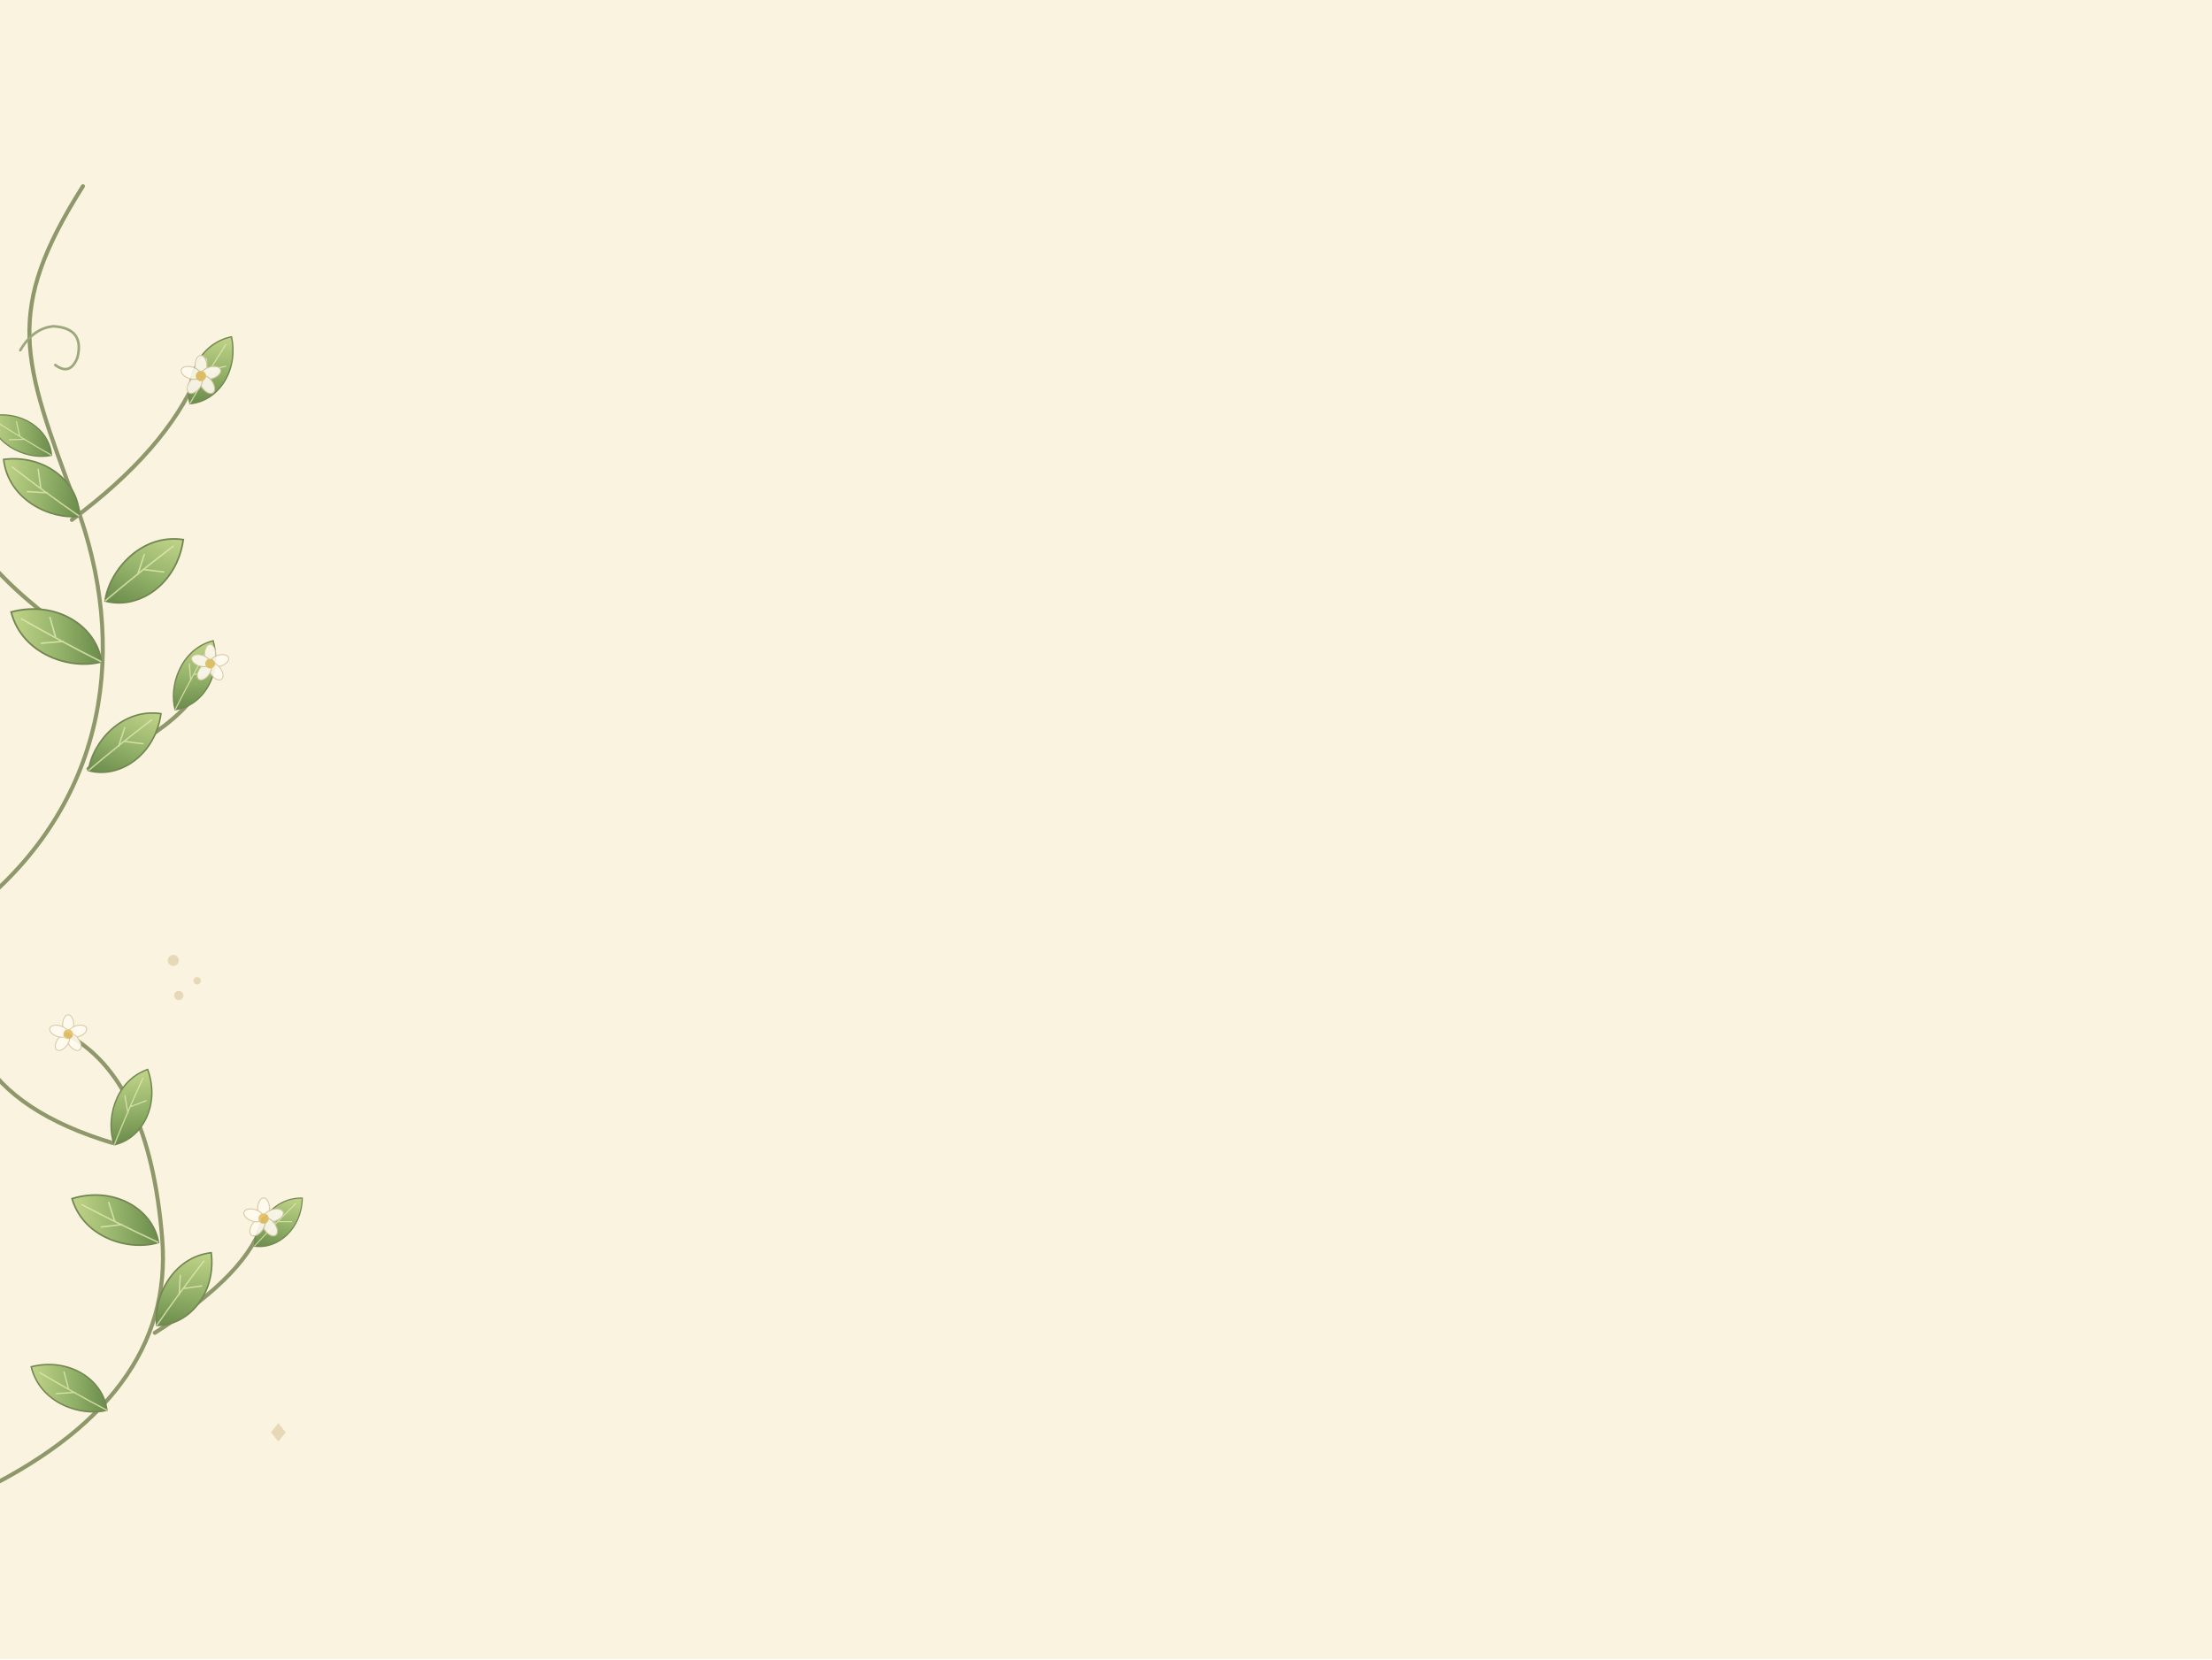
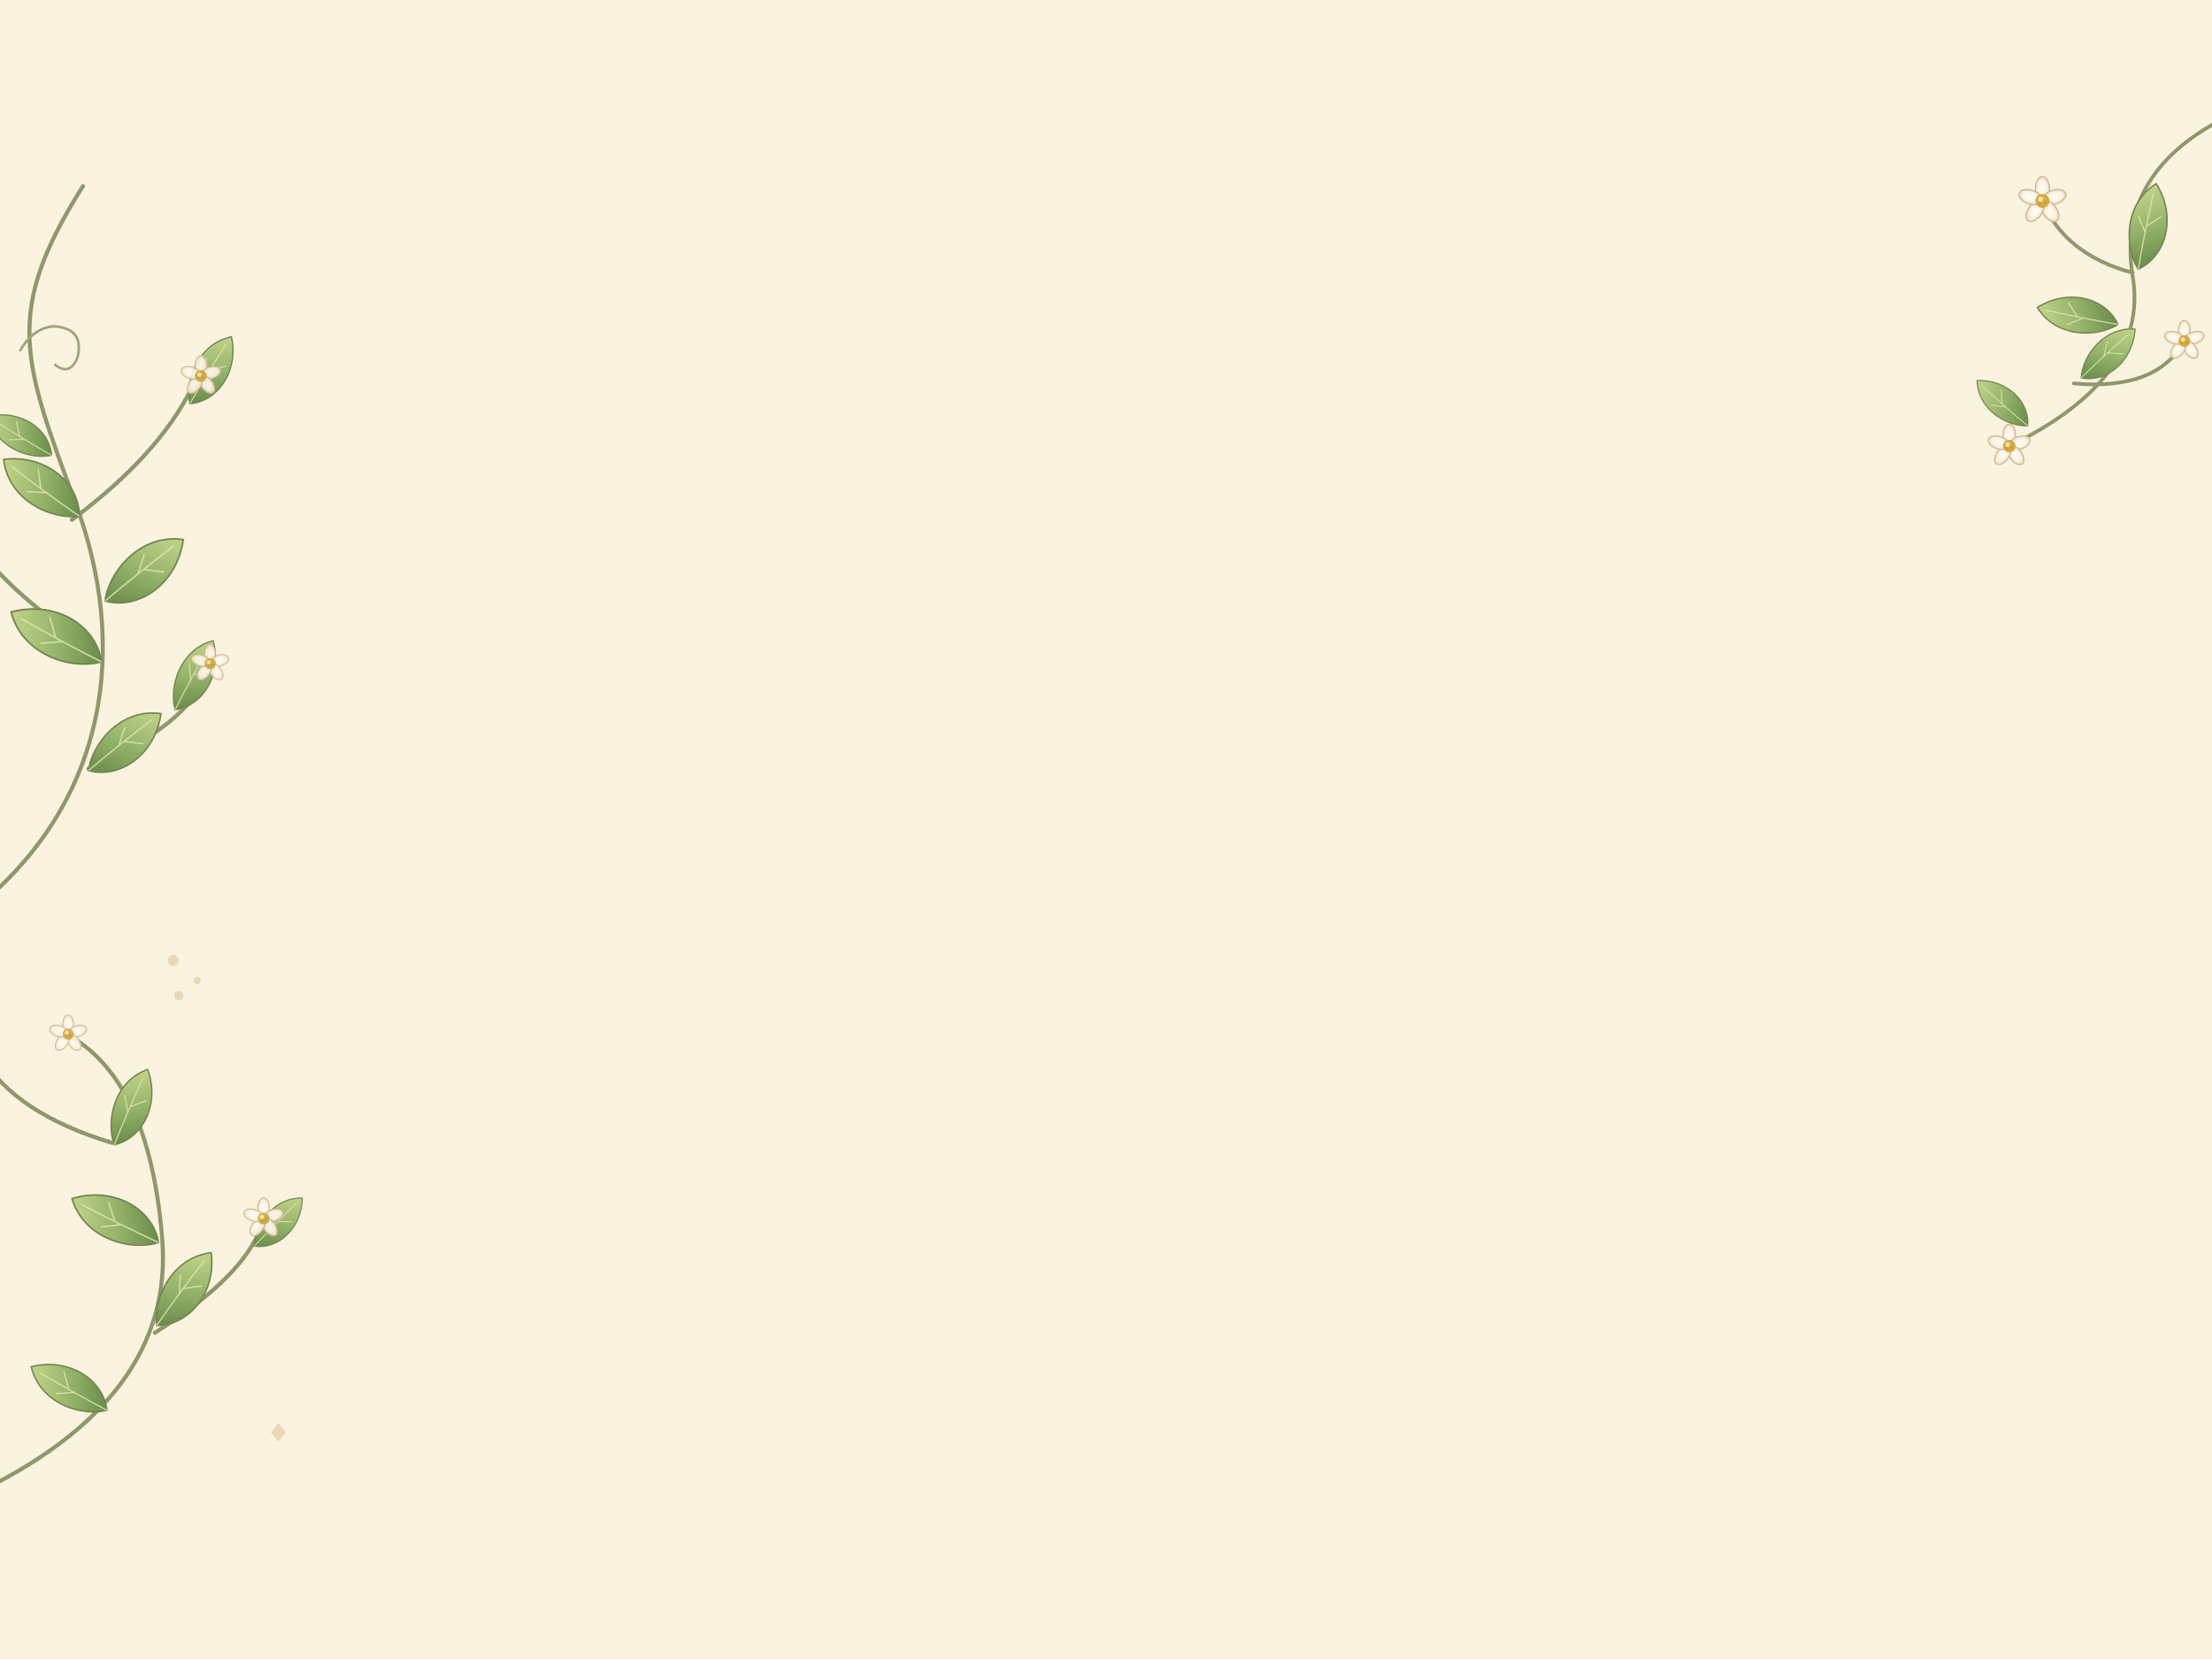
<svg xmlns="http://www.w3.org/2000/svg" viewBox="0 0 1200 900">
  <defs>
    <linearGradient id="leaf" x1="0" y1="0" x2="1" y2="1">
      <stop stop-color="#c3d68a" />
      <stop offset=".5" stop-color="#96b46b" />
      <stop offset="1" stop-color="#668848" />
    </linearGradient>
    <linearGradient id="leafLight">
      <stop stop-color="#e1e8b1" />
      <stop offset="1" stop-color="#9ab977" />
    </linearGradient>
    <g id="sprig-leaf">
      <path d="M0 0C-19-6-40-31-31-58C-3-49 10-21 0 0Z" fill="url(#leaf)" stroke="#728652" stroke-width="1.1" />
      <path d="M0 0Q-14-24-28-51M-13-24l-13-7M-16-29l4-13" fill="none" stroke="#e0e7b0" stroke-width="1" opacity=".8" />
    </g>
+     <radialGradient id="petal">
+       <stop stop-color="#fffdf6" />
+       <stop offset=".65" stop-color="#fff3e4" />
+       <stop offset="1" stop-color="#e9d7ba" />
+     </radialGradient>
    <g id="flower">
-       <g fill="#fffaf0" stroke="#d3c6a2" stroke-width=".7">
+       <g fill="url(#petal)" stroke="#cbb88f" stroke-width=".7">
        <ellipse cy="-7" rx="4" ry="7" />
        <ellipse cy="-7" rx="4" ry="7" transform="rotate(72)" />
        <ellipse cy="-7" rx="4" ry="7" transform="rotate(144)" />
        <ellipse cy="-7" rx="4" ry="7" transform="rotate(216)" />
        <ellipse cy="-7" rx="4" ry="7" transform="rotate(288)" />
      </g>
-       <circle r="3.5" fill="#e3bf66" />
+       <circle r="4" fill="#d5a946" />
+       <circle cx="-1" cy="-1" r="1.5" fill="#fbe7a0" />
+       <g fill="#b28636">
+         <circle cx="1.5" cy="1" r=".5" />
+         <circle cx="-1.5" cy="1.5" r=".5" />
+       </g>
    </g>
  </defs>
  <rect width="1200" height="900" fill="#faf3df" />
  <g fill="none" stroke-linecap="round">
    <path d="M-10 490C58 433 70 351 41 273S2 169 45 101M39 282Q90 244 107 204M51 352Q11 326-9 301M48 417Q107 391 114 360M-15 811Q95 759 88 672T36 561M84 723Q136 690 143 661M61 620Q8 604-10 573" stroke="#8f986b" stroke-width="2.2" />
    <path d="M11 190Q18 178 29 177Q46 178 42 194Q38 204 30 198" stroke="#9ca77b" stroke-width="1.4" />
  </g>
  <g>
    <use href="#sprig-leaf" transform="translate(43 280) rotate(-25) scale(.78)" />
    <use href="#sprig-leaf" transform="translate(57 326) rotate(80) scale(.82)" />
    <use href="#sprig-leaf" transform="translate(55 359) rotate(-33) scale(.85)" />
    <use href="#sprig-leaf" transform="translate(48 418) rotate(80) scale(.76)" />
    <use href="#sprig-leaf" transform="translate(103 219) rotate(60) scale(.65)" />
    <use href="#sprig-leaf" transform="translate(28 247) rotate(-30) scale(.61)" />
    <use href="#sprig-leaf" transform="translate(95 385) rotate(57) scale(.65)" />
    <use href="#sprig-leaf" transform="translate(85 719) rotate(65) scale(.75)" />
    <use href="#sprig-leaf" transform="translate(86 674) rotate(-35) scale(.8)" />
    <use href="#sprig-leaf" transform="translate(62 621) rotate(52) scale(.68)" />
    <use href="#sprig-leaf" transform="translate(58 765) rotate(-32) scale(.72)" />
    <use href="#sprig-leaf" transform="translate(138 676) rotate(73) scale(.56)" />
  </g>
  <g opacity=".9">
    <use href="#flower" transform="translate(109 204) scale(.8)" />
    <use href="#flower" transform="translate(114 360) scale(.75)" />
    <use href="#flower" transform="translate(37 561) scale(.75)" />
    <use href="#flower" transform="translate(143 661) scale(.8)" />
  </g>
  <g fill="#cbb17a" opacity=".4">
    <circle cx="94" cy="521" r="3" />
    <circle cx="107" cy="532" r="2" />
    <circle cx="97" cy="540" r="2.5" />
    <path d="M151 772l4 5-4 5-4-5Z" />
  </g>
+   <g fill="none" stroke="#8f986b" stroke-width="2" stroke-linecap="round">
+     <path d="M1205 65Q1148 95 1157 150T1090 242M1157 148Q1120 138 1108 109M1125 208Q1170 212 1185 185" />
+   </g>
+   <g>
+     <use href="#sprig-leaf" transform="translate(1160 146) rotate(40) scale(.72)" />
+     <use href="#sprig-leaf" transform="translate(1149 176) rotate(-50) scale(.68)" />
+     <use href="#sprig-leaf" transform="translate(1129 205) rotate(76) scale(.6)" />
+     <use href="#sprig-leaf" transform="translate(1100 231) rotate(-20) scale(.56)" />
+     <use href="#flower" transform="translate(1108 109) scale(.95)" />
+     <use href="#flower" transform="translate(1185 185) scale(.8)" />
+     <use href="#flower" transform="translate(1090 242) scale(.85)" />
+   </g>
</svg>
